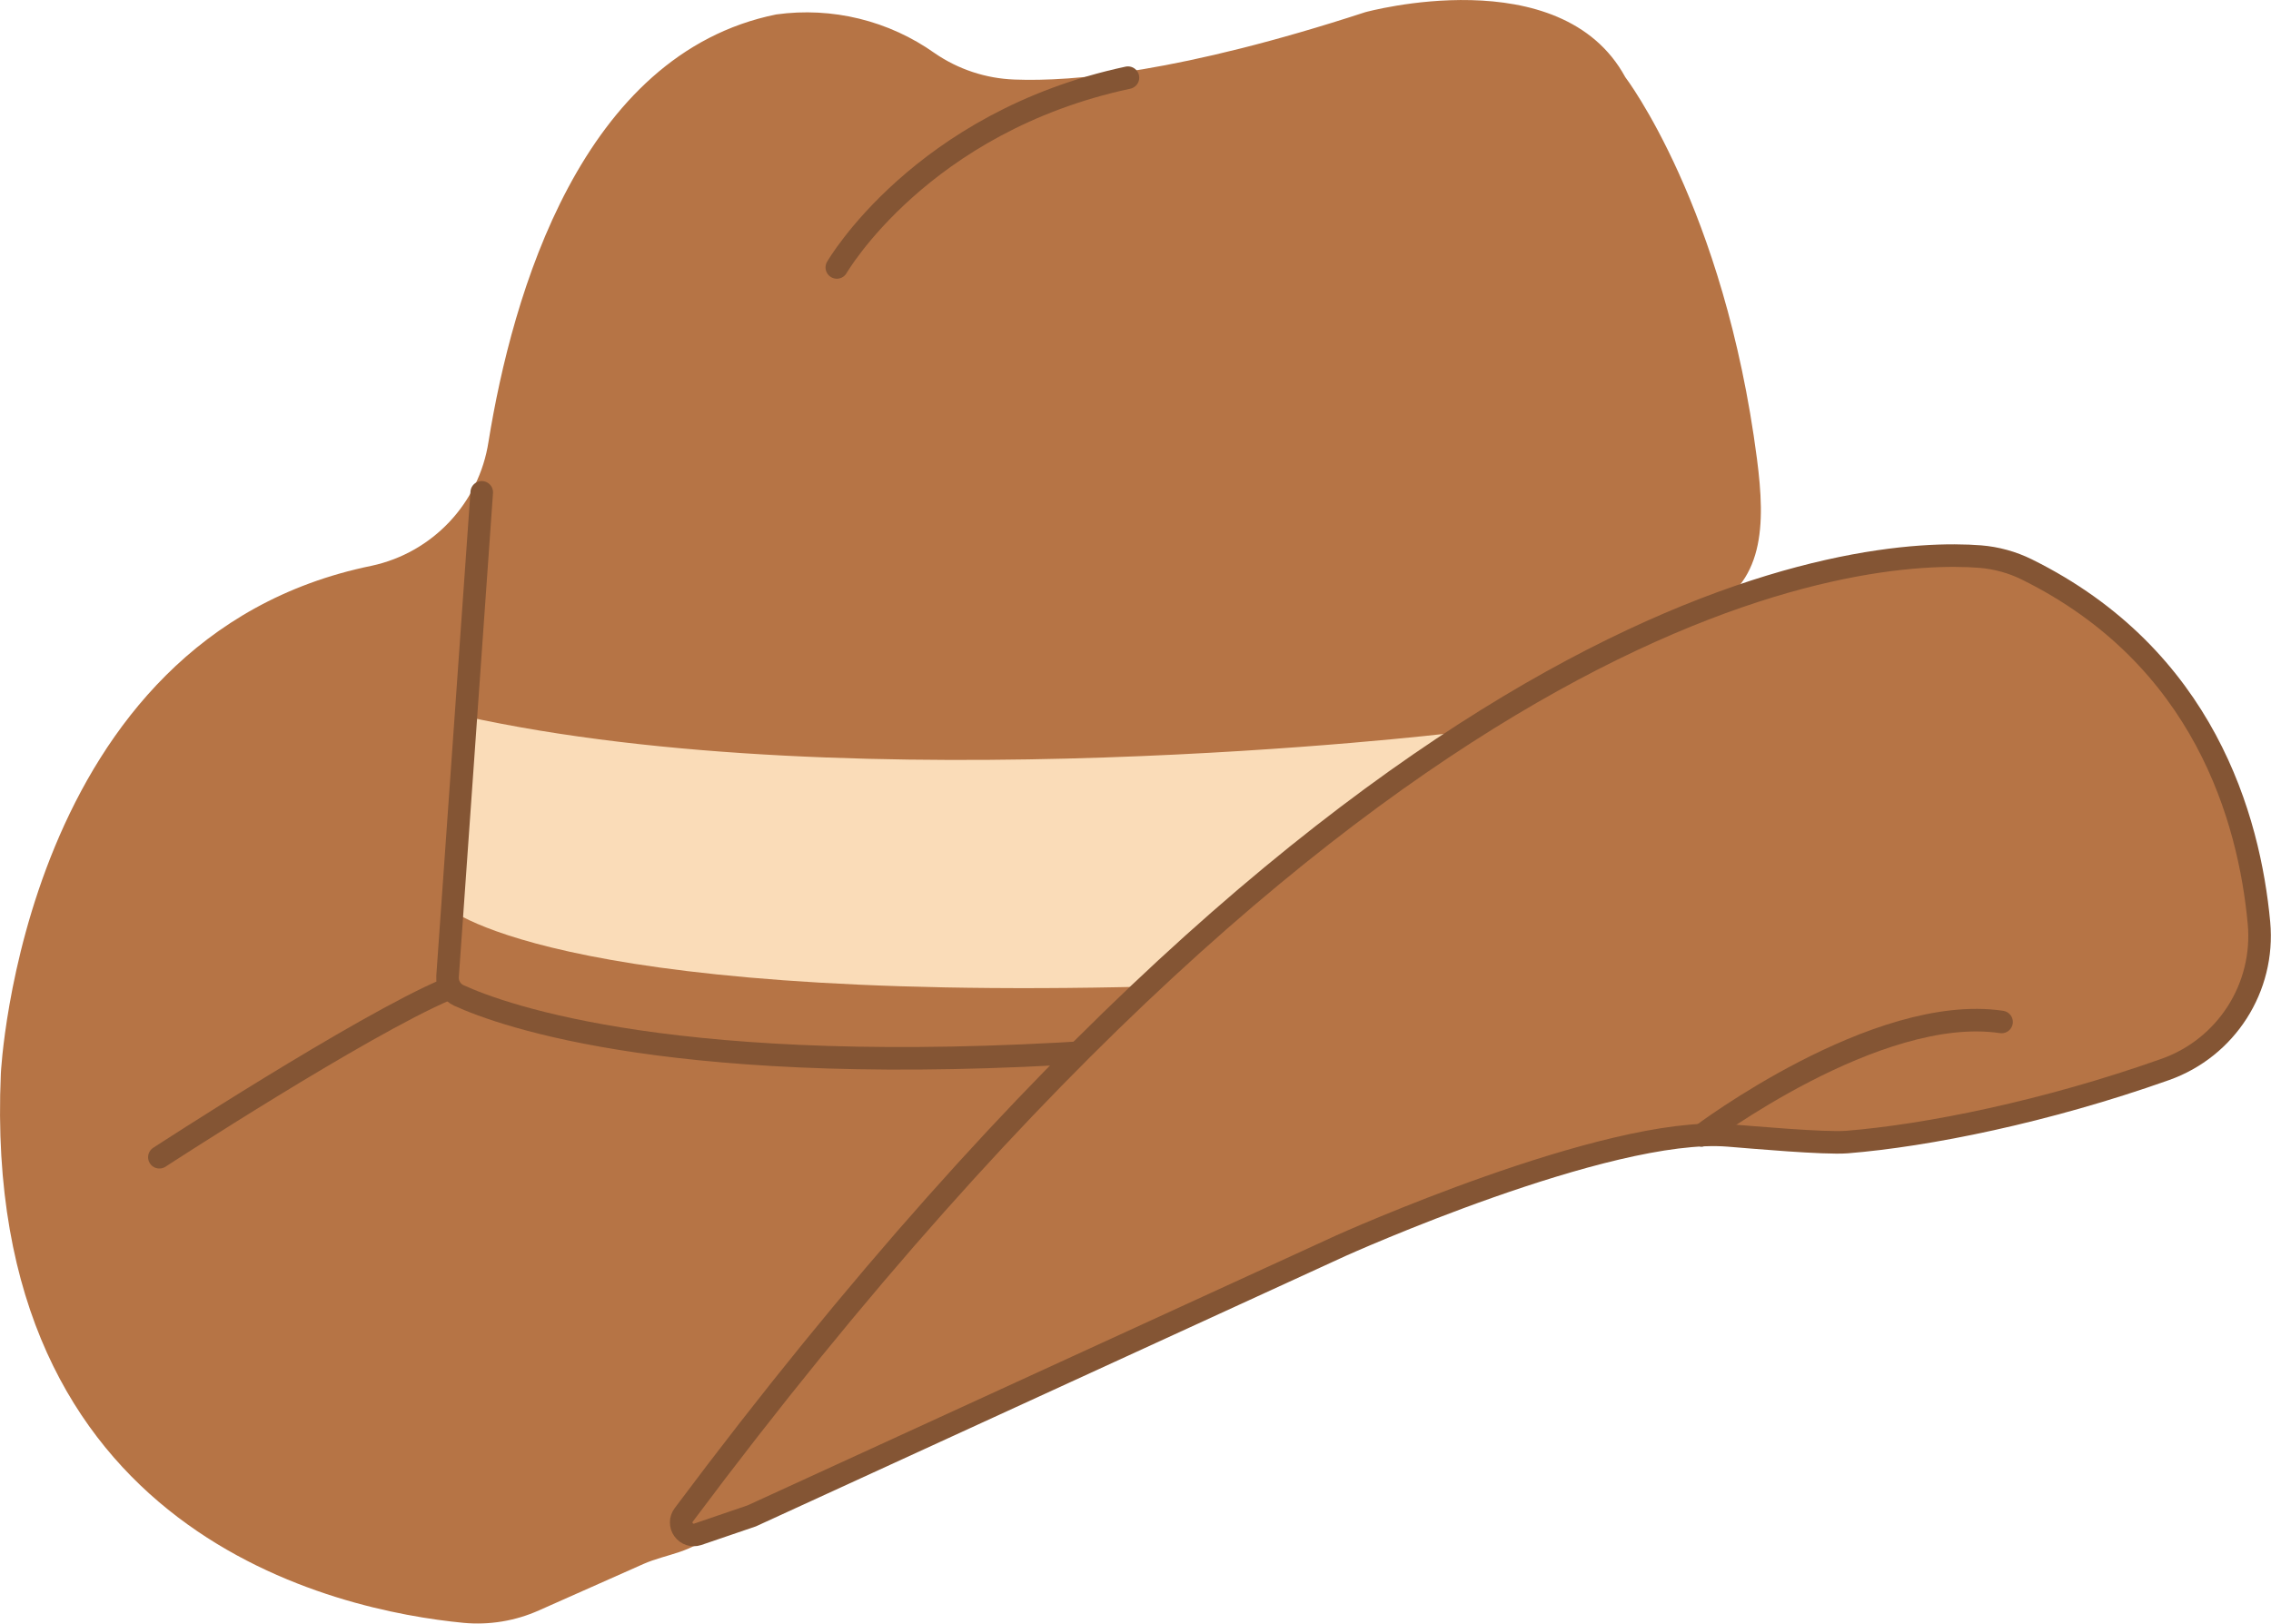
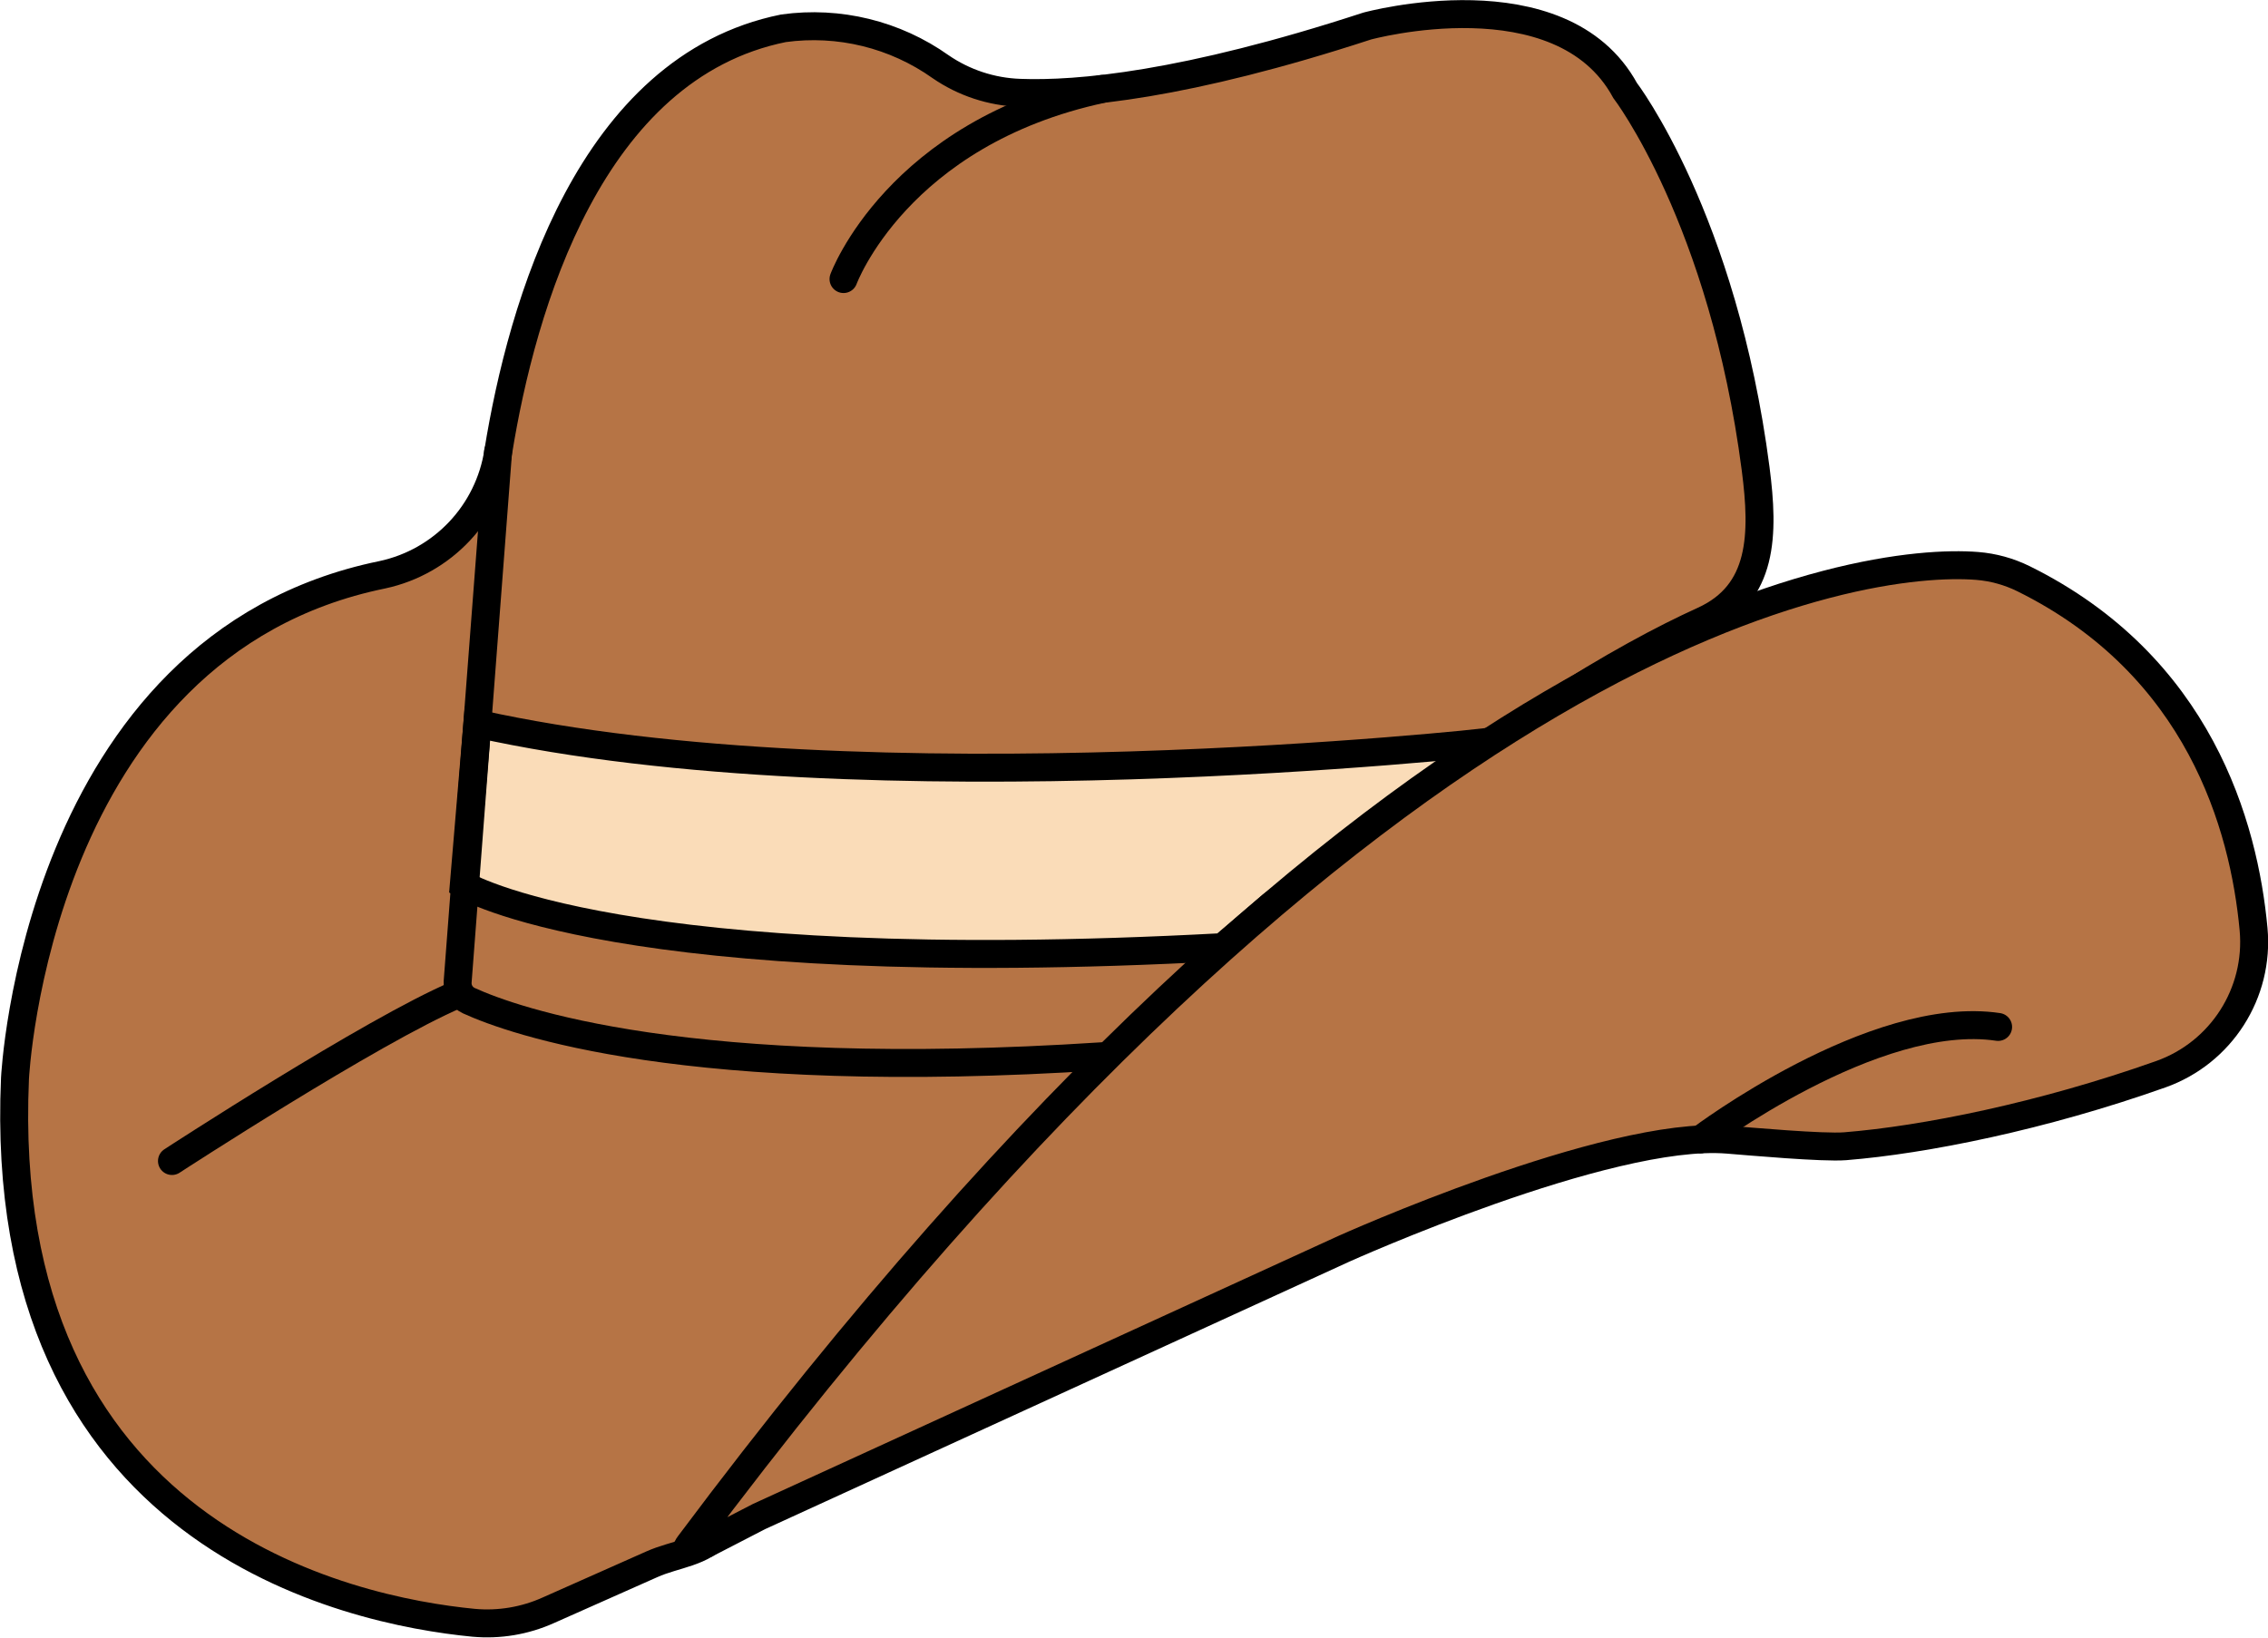
- <svg xmlns="http://www.w3.org/2000/svg" viewBox="0 0 402.54 287.81">
+ <svg xmlns="http://www.w3.org/2000/svg" viewBox="0 0 405.54 292.81">
  <defs>
-     <style>.cls-1,.cls-5{fill:#b67445;}.cls-2,.cls-3{fill:none;stroke-linecap:round;}.cls-2,.cls-5{stroke:#845534;}.cls-2,.cls-3,.cls-5{stroke-miterlimit:10;stroke-width:4px;}.cls-3{stroke:#000;}.cls-4{fill:#fadcb8;}</style>
+     <style>.cls-1{fill:#b67445;}.cls-1,.cls-2,.cls-3{stroke:#000;stroke-miterlimit:10;stroke-width:5px;}.cls-2{fill:none;stroke-linecap:round;}.cls-3{fill:#fadcb8;}</style>
  </defs>
  <g id="Layer_2" data-name="Layer 2">
    <g id="Layer_1-2" data-name="Layer 1">
-       <path class="cls-1" d="M126,271.59c82.24-108.92,148-150.34,176.09-163.1,10.73-4.87,10.85-15.43,9.34-27.11-5.81-44.8-23.35-67.71-23.35-67.71C276.63-7.38,242,2.16,242,2.16,209.43,12.79,190.2,14.51,179.82,14.1A26.63,26.63,0,0,1,165.7,9.44a39.22,39.22,0,0,0-28.11-6.88c-34.6,7-46.79,49.71-51,75.74a26.62,26.62,0,0,1-20.73,22C3.8,113,.15,190.33.15,190.33c-3.6,81.95,59.83,95.22,82,97.36a26.66,26.66,0,0,0,13.39-2.21l18.5-8.22C118.21,275.41,123.26,275.22,126,271.59Z" />
-       <path class="cls-2" d="M148.33,47.41s14.9-25.79,51.6-33.64" />
-       <path class="cls-3" d="M301.62,201.24s39.56-19.58,67-20.07" />
-       <path class="cls-2" d="M28.25,205.15s35.8-23.32,50.93-29.76" />
-       <path class="cls-4" d="M82.15,126.92l-3.27,33.64s17.41,17,124.72,14.33l21-19.36L256.87,130S152.21,142.45,82.15,126.92Z" />
-       <path class="cls-2" d="M85.39,87.28l-6.06,85.84a3.45,3.45,0,0,0,2,3.35c7.91,3.61,39,14.81,113.31,9.94" />
-       <path class="cls-5" d="M123.66,272a2.22,2.22,0,0,1-2.48-3.43C245.27,102.53,330.86,97.11,351,98.67a22.87,22.87,0,0,1,8.26,2.28c31.43,15.54,39.44,44.18,41.15,62.69a25.1,25.1,0,0,1-16.59,25.94c-21.2,7.52-42.27,11.74-56.45,12.88-3.95.31-17-.86-21-1.18-21.46-1.73-68.67,19.54-68.67,19.54L133.24,268.73Z" />
-       <path class="cls-2" d="M301.62,201.24s31-23.38,53.16-20.07" />
+       <path class="cls-1" d="M128.5,274.09c82.24-108.92,148-150.34,176.09-163.1,10.73-4.87,10.85-15.43,9.34-27.11-5.81-44.8-23.35-67.71-23.35-67.71-11.45-21-46.12-11.51-46.12-11.51C211.93,15.29,192.7,17,182.32,16.6a26.63,26.63,0,0,1-14.12-4.66,39.22,39.22,0,0,0-28.11-6.88c-34.6,7-46.79,49.71-51,75.74a26.62,26.62,0,0,1-20.73,22c-62,12.7-65.68,90.08-65.68,90.08-3.6,81.95,59.83,95.22,82,97.36A26.66,26.66,0,0,0,98.05,288l18.5-8.22C120.71,277.91,125.76,277.72,128.5,274.09Z" />
+       <path class="cls-2" d="M150.83,49.91s9.59-26.15,46.29-34" />
+       <path class="cls-2" d="M304.12,203.74s39.56-19.58,67-20.07" />
+       <path class="cls-2" d="M30.75,207.65s35.8-23.32,50.93-29.76" />
+       <path class="cls-3" d="M85.36,129.43l-2.43,28.86s27.86,16.93,135.71,11.11L227.3,162l39.06-29.32S155.42,145,85.36,129.43Z" />
+       <path class="cls-2" d="M89.06,80.8l-7.23,94.82a3.45,3.45,0,0,0,2,3.35c7.91,3.61,39,14.81,113.31,9.94" />
+       <path class="cls-1" d="M126.25,276.13c-2.06.69-4.32,1.83-3,.09,124.09-166,210.13-176.61,230.3-175a22.87,22.87,0,0,1,8.26,2.28c31.43,15.54,39.44,44.18,41.15,62.69a25.1,25.1,0,0,1-16.59,25.94c-21.2,7.52-42.27,11.74-56.45,12.88-3.95.31-17-.86-21-1.18-21.46-1.73-68.67,19.54-68.67,19.54L135.74,271.23Z" />
+       <path class="cls-2" d="M304.12,203.74s31-23.38,53.16-20.07" />
    </g>
  </g>
</svg>
